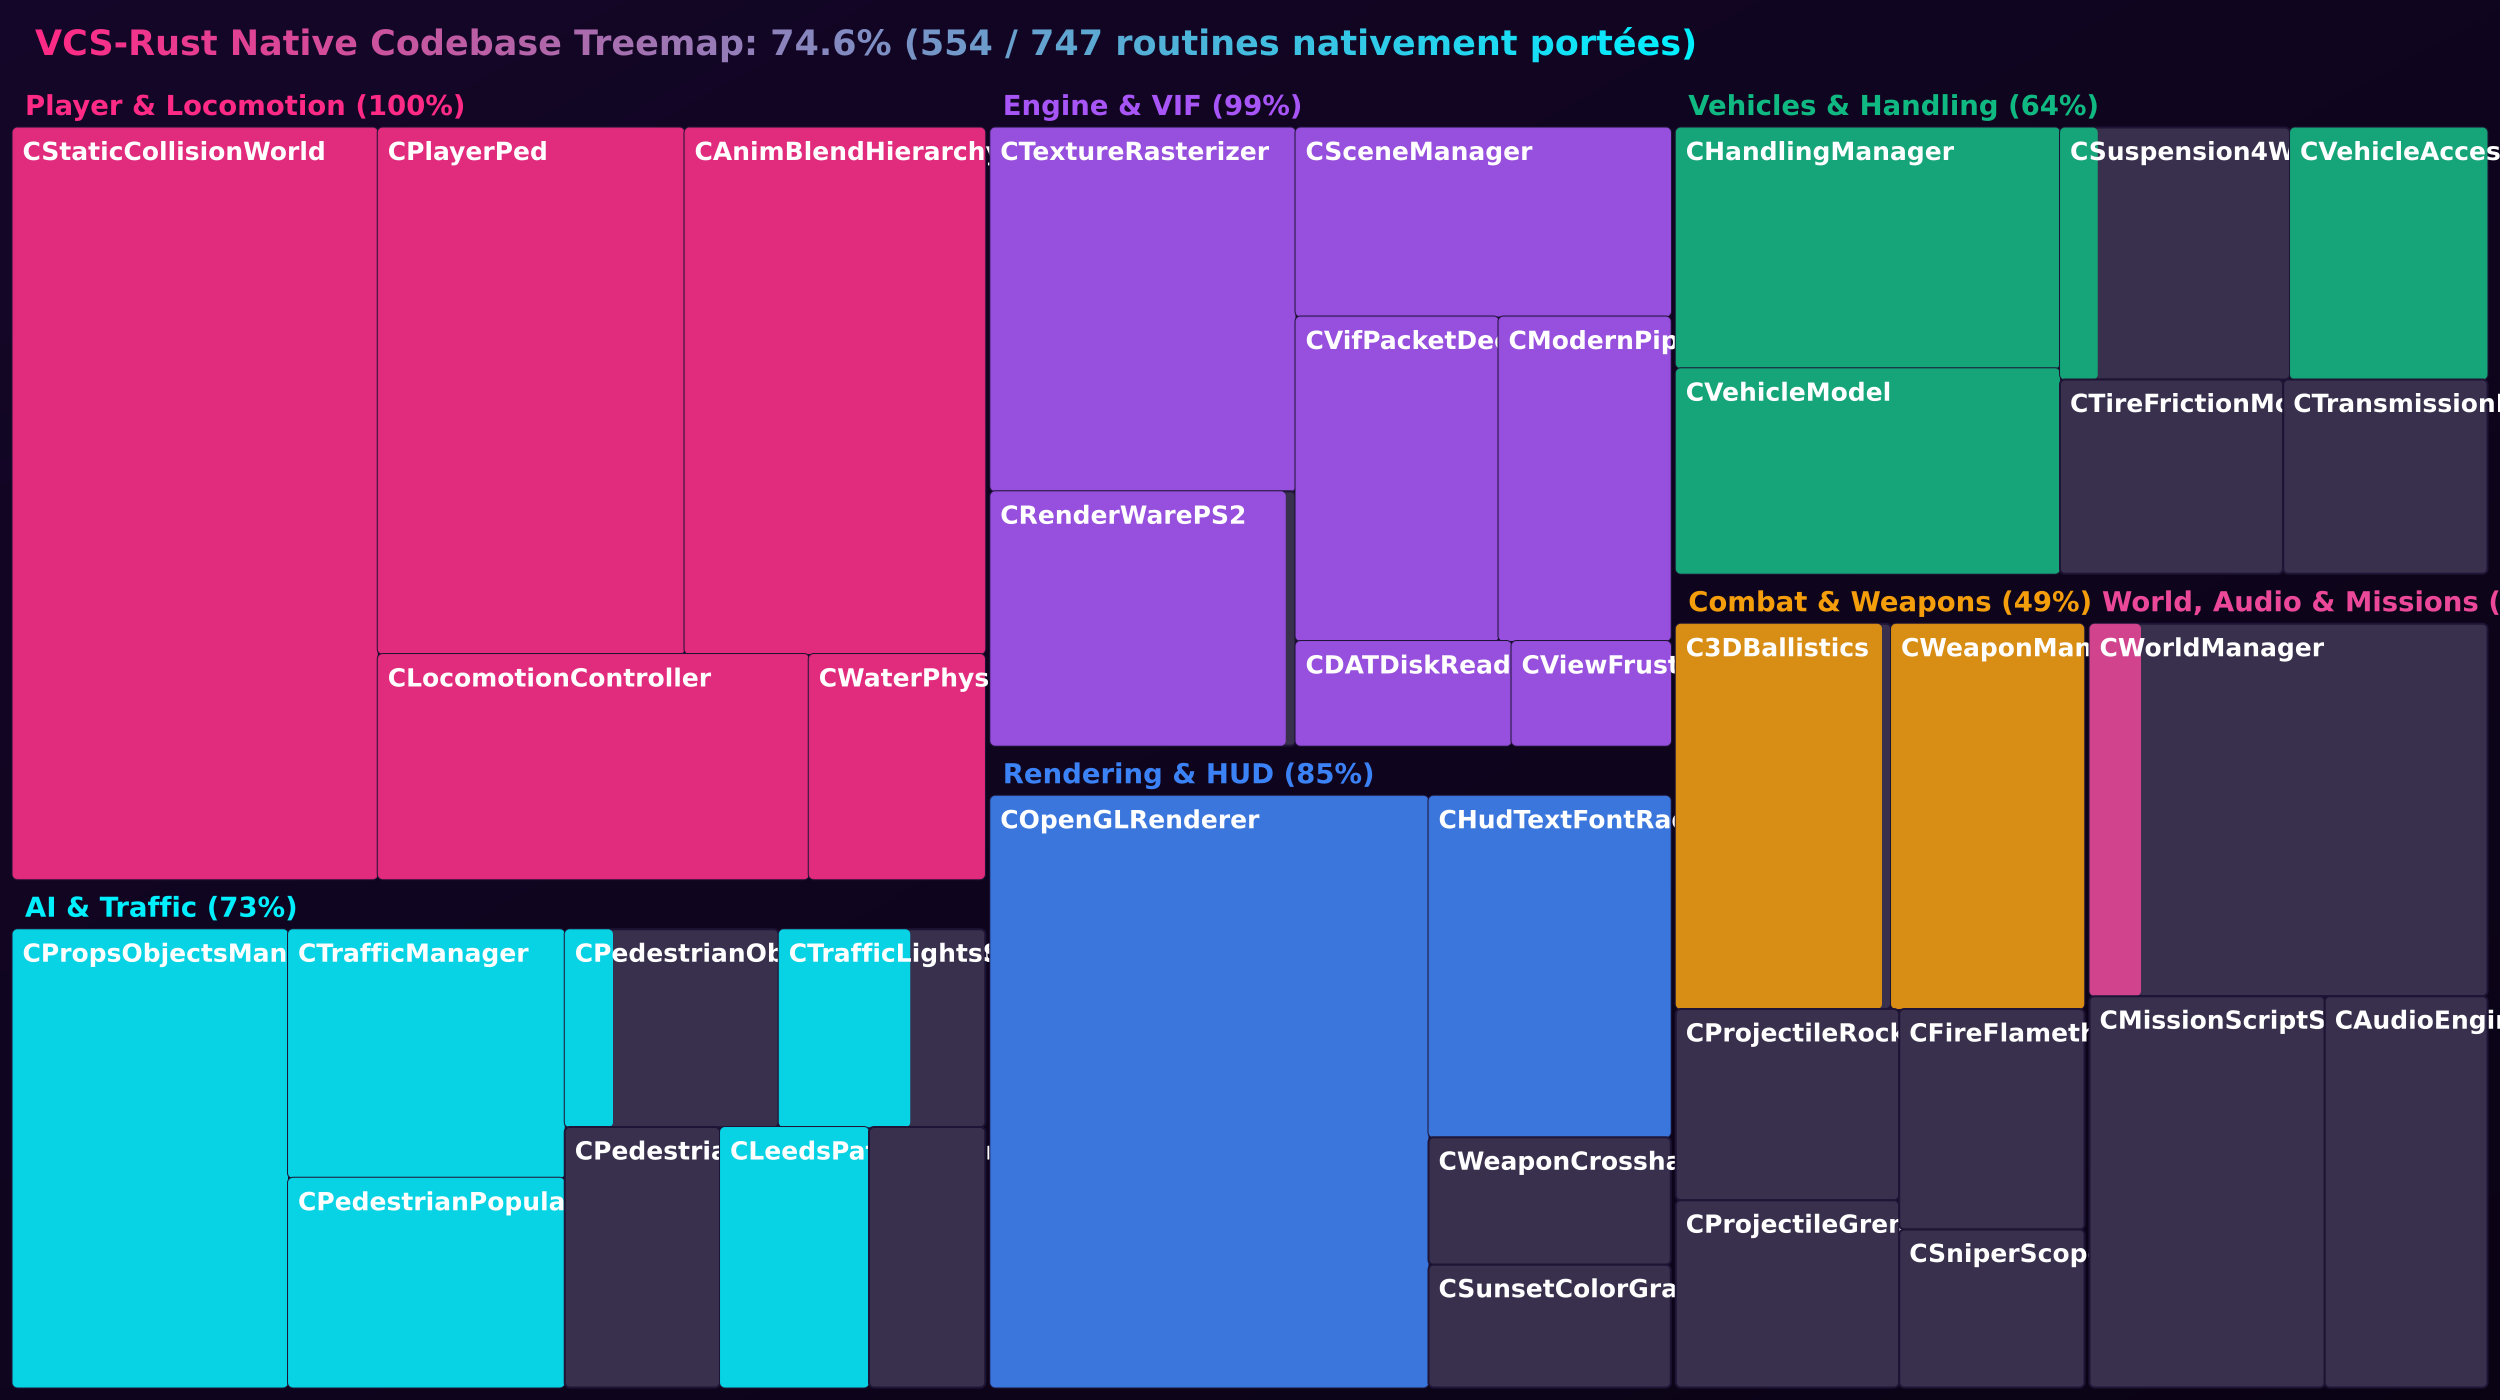
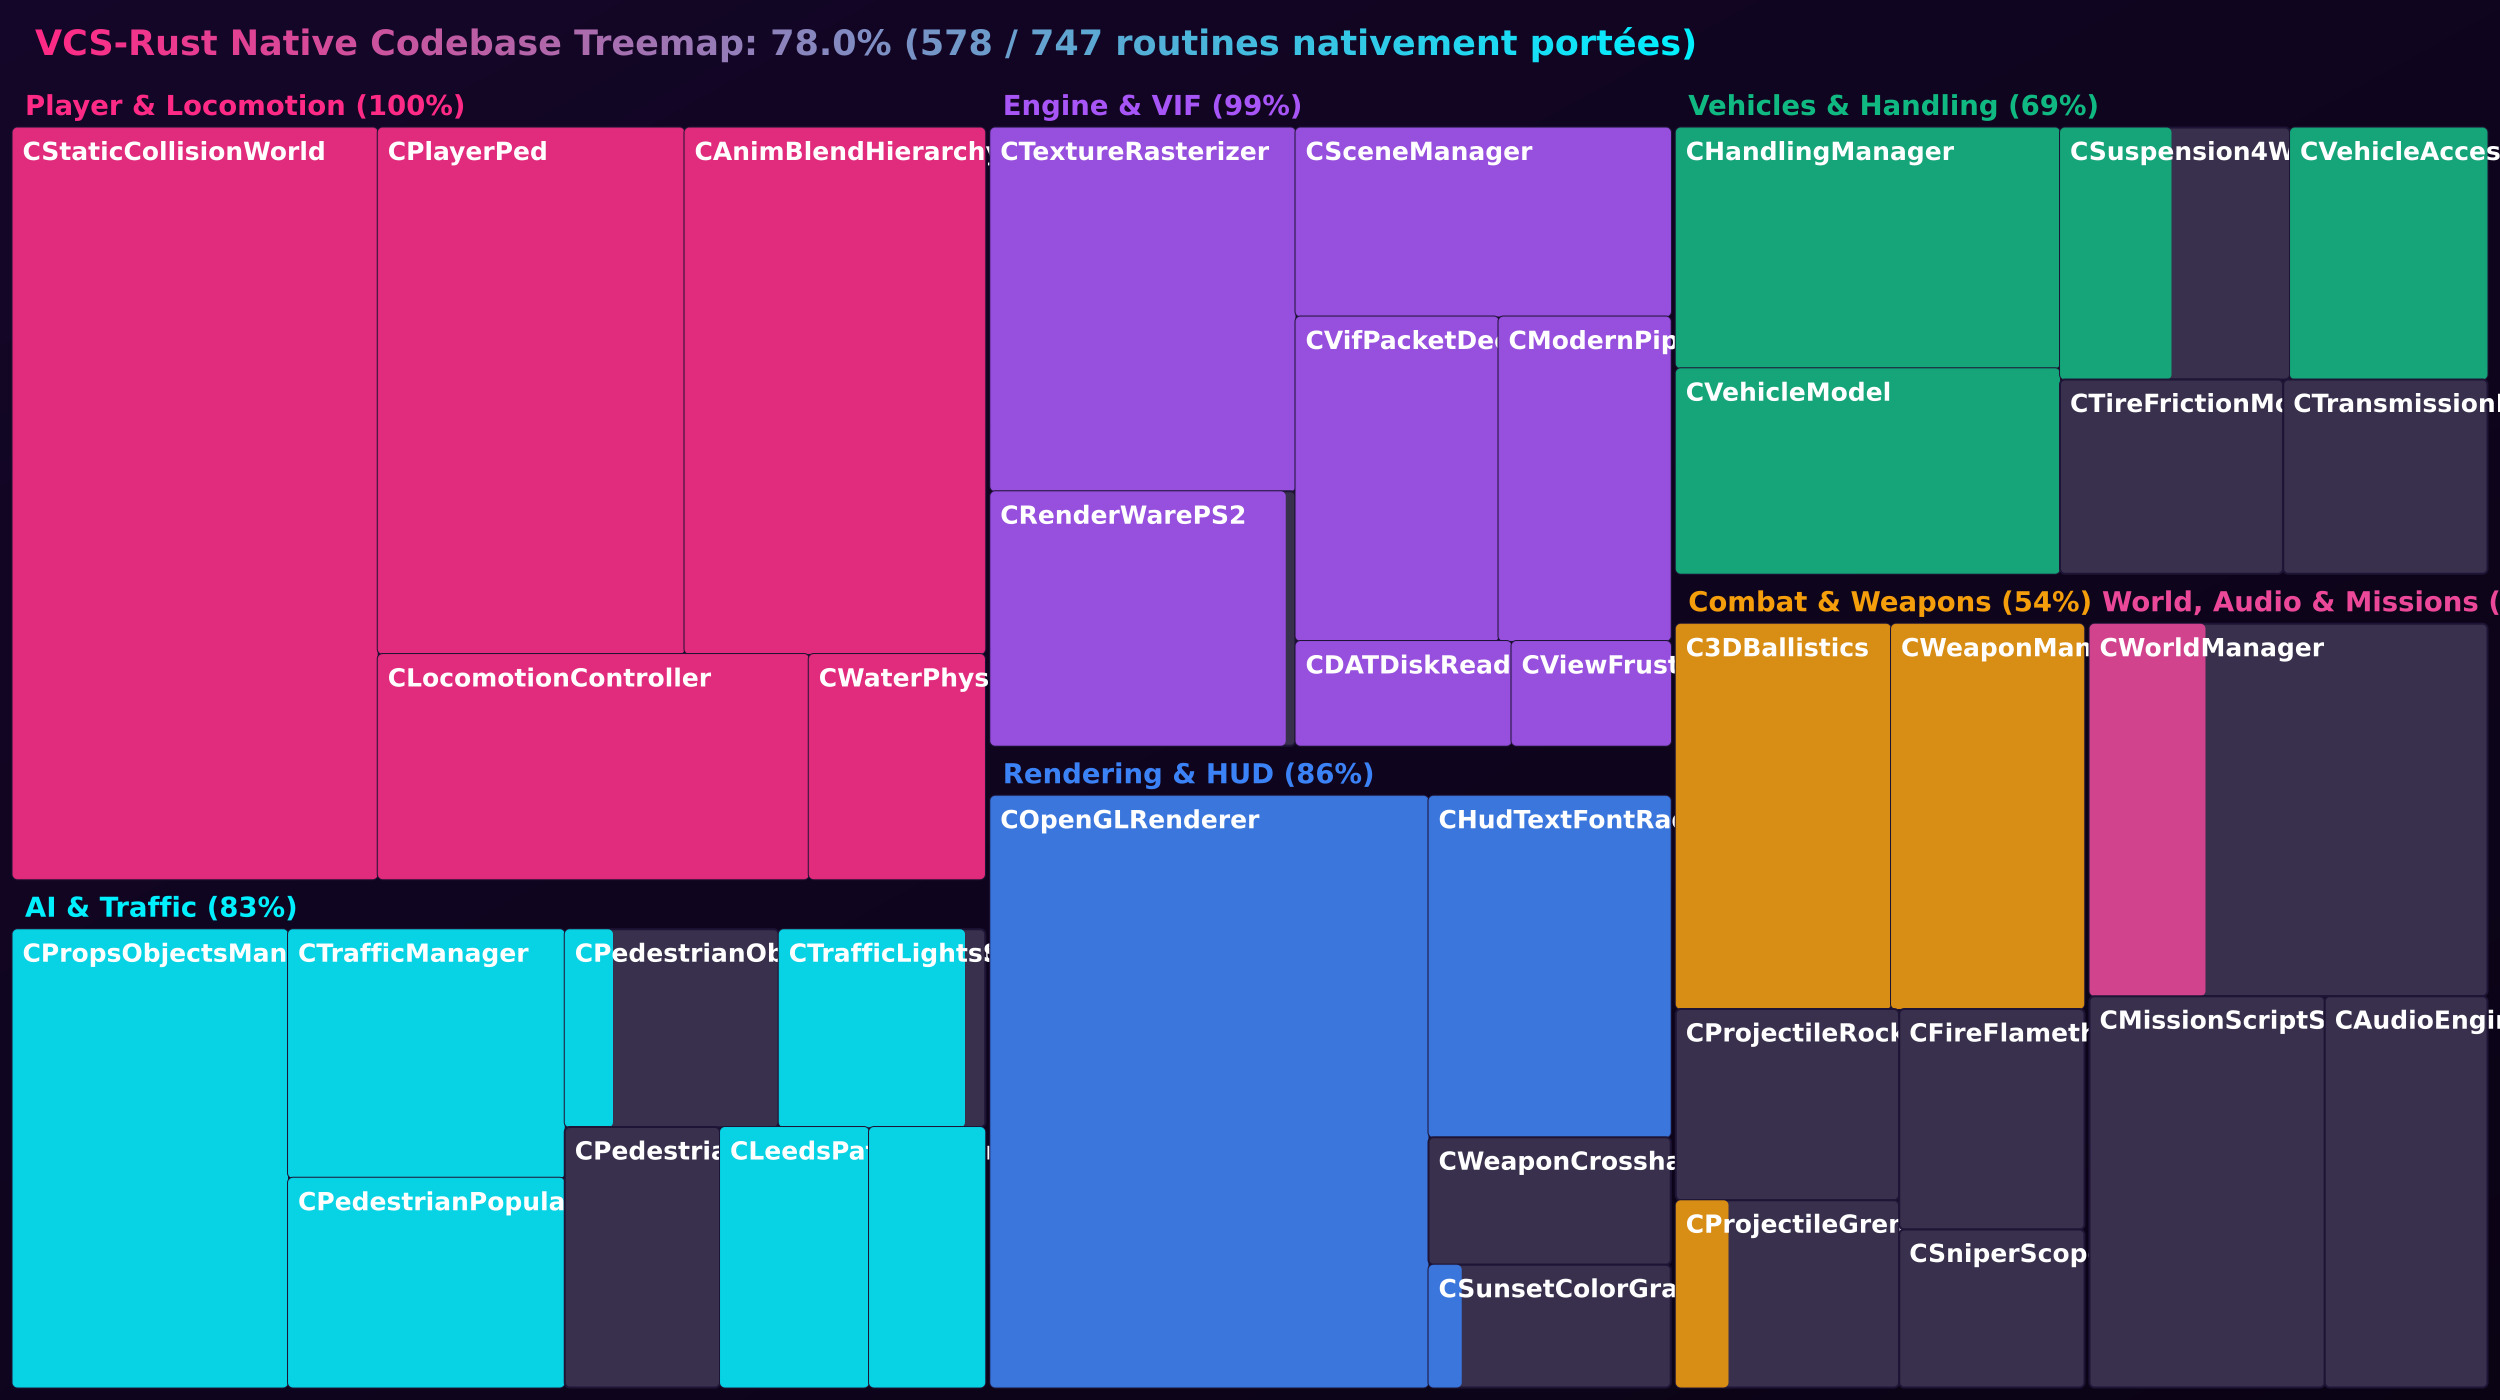
<svg xmlns="http://www.w3.org/2000/svg" width="1000" height="560" viewBox="0 0 1000 560" font-family="Verdana,DejaVu Sans,sans-serif">
  <defs>
    <linearGradient id="bg" x1="0%" y1="0%" x2="100%" y2="100%">
      <stop offset="0%" stop-color="#140628" />
      <stop offset="100%" stop-color="#0a0314" />
    </linearGradient>
    <linearGradient id="neon" x1="0%" y1="0%" x2="100%" y2="0%">
      <stop offset="0%" stop-color="#ff2a85" />
      <stop offset="100%" stop-color="#00f0ff" />
    </linearGradient>
  </defs>
  <rect width="1000" height="560" fill="url(#bg)" />
-   <text x="14" y="22" font-size="14" font-weight="bold" fill="url(#neon)">VCS-Rust Native Codebase Treemap: 74.6% (554 / 747 routines nativement portées)</text>
+   <text x="14" y="22" font-size="14" font-weight="bold" fill="url(#neon)">VCS-Rust Native Codebase Treemap: 78.0% (578 / 747 routines nativement portées)</text>
  <rect x="5.0" y="51.0" width="146.1" height="300.7" fill="#38304c" stroke="#1e1435" stroke-width="0.8" rx="2" />
  <rect x="5.0" y="51.0" width="146.1" height="300.7" fill="#ff2a85" opacity="0.85" rx="2" />
  <text x="9.0" y="64.0" font-size="10" font-weight="600" fill="#ffffff" clip-path="url(#clip)">CStaticCollisionWorld</text>
  <rect x="151.1" y="51.0" width="122.7" height="210.6" fill="#38304c" stroke="#1e1435" stroke-width="0.8" rx="2" />
  <rect x="151.1" y="51.0" width="122.7" height="210.6" fill="#ff2a85" opacity="0.85" rx="2" />
  <text x="155.1" y="64.0" font-size="10" font-weight="600" fill="#ffffff" clip-path="url(#clip)">CPlayerPed</text>
  <rect x="273.8" y="51.0" width="120.3" height="210.6" fill="#38304c" stroke="#1e1435" stroke-width="0.8" rx="2" />
  <rect x="273.8" y="51.0" width="120.3" height="210.6" fill="#ff2a85" opacity="0.85" rx="2" />
  <text x="277.8" y="64.0" font-size="10" font-weight="600" fill="#ffffff" clip-path="url(#clip)">CAnimBlendHierarchy</text>
  <rect x="151.1" y="261.6" width="172.5" height="90.1" fill="#38304c" stroke="#1e1435" stroke-width="0.8" rx="2" />
  <rect x="151.1" y="261.6" width="172.5" height="90.1" fill="#ff2a85" opacity="0.85" rx="2" />
  <text x="155.1" y="274.6" font-size="10" font-weight="600" fill="#ffffff" clip-path="url(#clip)">CLocomotionController</text>
  <rect x="323.5" y="261.6" width="70.5" height="90.1" fill="#38304c" stroke="#1e1435" stroke-width="0.8" rx="2" />
  <rect x="323.5" y="261.6" width="70.5" height="90.1" fill="#ff2a85" opacity="0.85" rx="2" />
  <text x="327.5" y="274.6" font-size="10" font-weight="600" fill="#ffffff" clip-path="url(#clip)">CWaterPhysicsGrid</text>
  <text x="10.0" y="46.0" font-size="11" font-weight="bold" fill="#ff2a85">Player &amp; Locomotion (100%)</text>
  <rect x="5.0" y="371.7" width="110.2" height="183.3" fill="#38304c" stroke="#1e1435" stroke-width="0.8" rx="2" />
  <rect x="5.0" y="371.7" width="110.2" height="183.3" fill="#00f0ff" opacity="0.85" rx="2" />
  <text x="9.0" y="384.7" font-size="10" font-weight="600" fill="#ffffff" clip-path="url(#clip)">CPropsObjectsManager</text>
  <rect x="115.2" y="371.7" width="110.7" height="99.5" fill="#38304c" stroke="#1e1435" stroke-width="0.8" rx="2" />
  <rect x="115.2" y="371.7" width="110.7" height="99.5" fill="#00f0ff" opacity="0.85" rx="2" />
  <text x="119.2" y="384.7" font-size="10" font-weight="600" fill="#ffffff" clip-path="url(#clip)">CTrafficManager</text>
  <rect x="115.2" y="471.1" width="110.7" height="83.9" fill="#38304c" stroke="#1e1435" stroke-width="0.8" rx="2" />
  <rect x="115.2" y="471.1" width="110.7" height="83.9" fill="#00f0ff" opacity="0.85" rx="2" />
  <text x="119.2" y="484.1" font-size="10" font-weight="600" fill="#ffffff" clip-path="url(#clip)">CPedestrianPopulation</text>
  <rect x="225.9" y="371.7" width="85.6" height="79.2" fill="#38304c" stroke="#1e1435" stroke-width="0.8" rx="2" />
  <rect x="225.9" y="371.7" width="19.3" height="79.2" fill="#00f0ff" opacity="0.85" rx="2" />
  <text x="229.9" y="384.7" font-size="10" font-weight="600" fill="#ffffff" clip-path="url(#clip)">CPedestrianObstacleAvoidance</text>
  <rect x="311.5" y="371.7" width="82.6" height="79.2" fill="#38304c" stroke="#1e1435" stroke-width="0.8" rx="2" />
-   <rect x="311.5" y="371.7" width="52.6" height="79.2" fill="#00f0ff" opacity="0.85" rx="2" />
+   <rect x="311.5" y="371.7" width="74.5" height="79.2" fill="#00f0ff" opacity="0.85" rx="2" />
  <text x="315.5" y="384.7" font-size="10" font-weight="600" fill="#ffffff" clip-path="url(#clip)">CTrafficLightsSystem</text>
  <rect x="225.9" y="450.8" width="62.1" height="104.2" fill="#38304c" stroke="#1e1435" stroke-width="0.8" rx="2" />
  <text x="229.9" y="463.8" font-size="10" font-weight="600" fill="#ffffff" clip-path="url(#clip)">CPedestrianPanicReaction</text>
  <rect x="288.0" y="450.8" width="59.6" height="104.2" fill="#38304c" stroke="#1e1435" stroke-width="0.8" rx="2" />
  <rect x="288.0" y="450.8" width="59.6" height="104.2" fill="#00f0ff" opacity="0.85" rx="2" />
  <text x="292.0" y="463.8" font-size="10" font-weight="600" fill="#ffffff" clip-path="url(#clip)">CLeedsPathNetwork</text>
  <rect x="347.6" y="450.8" width="46.5" height="104.2" fill="#38304c" stroke="#1e1435" stroke-width="0.8" rx="2" />
-   <text x="10.0" y="366.7" font-size="11" font-weight="bold" fill="#00f0ff">AI &amp; Traffic (73%)</text>
+   <rect x="347.6" y="450.8" width="46.5" height="104.2" fill="#00f0ff" opacity="0.85" rx="2" />
+   <text x="10.0" y="366.7" font-size="11" font-weight="bold" fill="#00f0ff">AI &amp; Traffic (83%)</text>
  <rect x="396.1" y="51.0" width="122.1" height="145.5" fill="#38304c" stroke="#1e1435" stroke-width="0.8" rx="2" />
  <rect x="396.1" y="51.0" width="122.1" height="145.5" fill="#a855f7" opacity="0.85" rx="2" />
  <text x="400.1" y="64.0" font-size="10" font-weight="600" fill="#ffffff" clip-path="url(#clip)">CTextureRasterizer</text>
  <rect x="396.1" y="196.5" width="122.1" height="101.8" fill="#38304c" stroke="#1e1435" stroke-width="0.8" rx="2" />
  <rect x="396.1" y="196.5" width="118.2" height="101.8" fill="#a855f7" opacity="0.85" rx="2" />
  <text x="400.1" y="209.5" font-size="10" font-weight="600" fill="#ffffff" clip-path="url(#clip)">CRenderWarePS2</text>
  <rect x="518.2" y="51.0" width="150.2" height="75.6" fill="#38304c" stroke="#1e1435" stroke-width="0.8" rx="2" />
  <rect x="518.2" y="51.0" width="150.2" height="75.6" fill="#a855f7" opacity="0.85" rx="2" />
  <text x="522.2" y="64.0" font-size="10" font-weight="600" fill="#ffffff" clip-path="url(#clip)">CSceneManager</text>
  <rect x="518.2" y="126.6" width="81.3" height="129.8" fill="#38304c" stroke="#1e1435" stroke-width="0.8" rx="2" />
  <rect x="518.2" y="126.6" width="81.3" height="129.8" fill="#a855f7" opacity="0.85" rx="2" />
  <text x="522.2" y="139.6" font-size="10" font-weight="600" fill="#ffffff" clip-path="url(#clip)">CVifPacketDecoder</text>
  <rect x="599.4" y="126.6" width="68.9" height="129.8" fill="#38304c" stroke="#1e1435" stroke-width="0.8" rx="2" />
  <rect x="599.4" y="126.6" width="68.9" height="129.8" fill="#a855f7" opacity="0.85" rx="2" />
  <text x="603.4" y="139.6" font-size="10" font-weight="600" fill="#ffffff" clip-path="url(#clip)">CModernPipeline</text>
  <rect x="518.2" y="256.4" width="86.4" height="41.9" fill="#38304c" stroke="#1e1435" stroke-width="0.8" rx="2" />
  <rect x="518.2" y="256.4" width="86.4" height="41.9" fill="#a855f7" opacity="0.85" rx="2" />
  <text x="522.2" y="269.4" font-size="10" font-weight="600" fill="#ffffff" clip-path="url(#clip)">CDATDiskReader</text>
  <rect x="604.6" y="256.4" width="63.8" height="41.9" fill="#38304c" stroke="#1e1435" stroke-width="0.8" rx="2" />
  <rect x="604.6" y="256.4" width="63.8" height="41.9" fill="#a855f7" opacity="0.85" rx="2" />
  <text x="608.6" y="269.4" font-size="10" font-weight="600" fill="#ffffff" clip-path="url(#clip)">CViewFrustum</text>
  <text x="401.1" y="46.0" font-size="11" font-weight="bold" fill="#a855f7">Engine &amp; VIF (99%)</text>
  <rect x="396.1" y="318.3" width="175.3" height="236.7" fill="#38304c" stroke="#1e1435" stroke-width="0.8" rx="2" />
  <rect x="396.1" y="318.3" width="175.3" height="236.7" fill="#3b82f6" opacity="0.85" rx="2" />
  <text x="400.1" y="331.3" font-size="10" font-weight="600" fill="#ffffff" clip-path="url(#clip)">COpenGLRenderer</text>
  <rect x="571.4" y="318.3" width="96.9" height="136.6" fill="#38304c" stroke="#1e1435" stroke-width="0.8" rx="2" />
  <rect x="571.4" y="318.3" width="96.9" height="136.6" fill="#3b82f6" opacity="0.85" rx="2" />
  <text x="575.4" y="331.3" font-size="10" font-weight="600" fill="#ffffff" clip-path="url(#clip)">CHudTextFontRadar</text>
  <rect x="571.4" y="454.9" width="96.9" height="51.0" fill="#38304c" stroke="#1e1435" stroke-width="0.8" rx="2" />
  <text x="575.4" y="467.9" font-size="10" font-weight="600" fill="#ffffff" clip-path="url(#clip)">CWeaponCrosshairHUD</text>
  <rect x="571.4" y="505.9" width="96.9" height="49.1" fill="#38304c" stroke="#1e1435" stroke-width="0.8" rx="2" />
+   <rect x="571.4" y="505.9" width="13.3" height="49.1" fill="#3b82f6" opacity="0.85" rx="2" />
  <text x="575.4" y="518.9" font-size="10" font-weight="600" fill="#ffffff" clip-path="url(#clip)">CSunsetColorGrading</text>
-   <text x="401.1" y="313.3" font-size="11" font-weight="bold" fill="#3b82f6">Rendering &amp; HUD (85%)</text>
+   <text x="401.1" y="313.3" font-size="11" font-weight="bold" fill="#3b82f6">Rendering &amp; HUD (86%)</text>
  <rect x="670.3" y="51.0" width="153.7" height="96.3" fill="#38304c" stroke="#1e1435" stroke-width="0.8" rx="2" />
  <rect x="670.3" y="51.0" width="153.7" height="96.3" fill="#10b981" opacity="0.85" rx="2" />
  <text x="674.3" y="64.0" font-size="10" font-weight="600" fill="#ffffff" clip-path="url(#clip)">CHandlingManager</text>
  <rect x="670.3" y="147.3" width="153.7" height="82.2" fill="#38304c" stroke="#1e1435" stroke-width="0.8" rx="2" />
  <rect x="670.3" y="147.3" width="153.7" height="82.2" fill="#10b981" opacity="0.85" rx="2" />
  <text x="674.3" y="160.3" font-size="10" font-weight="600" fill="#ffffff" clip-path="url(#clip)">CVehicleModel</text>
  <rect x="824.0" y="51.0" width="92.0" height="100.8" fill="#38304c" stroke="#1e1435" stroke-width="0.8" rx="2" />
-   <rect x="824.0" y="51.0" width="15.1" height="100.8" fill="#10b981" opacity="0.85" rx="2" />
+   <rect x="824.0" y="51.0" width="44.6" height="100.8" fill="#10b981" opacity="0.85" rx="2" />
  <text x="828.0" y="64.0" font-size="10" font-weight="600" fill="#ffffff" clip-path="url(#clip)">CSuspension4Wheel</text>
  <rect x="916.0" y="51.0" width="79.0" height="100.8" fill="#38304c" stroke="#1e1435" stroke-width="0.8" rx="2" />
  <rect x="916.0" y="51.0" width="79.0" height="100.8" fill="#10b981" opacity="0.85" rx="2" />
  <text x="920.0" y="64.0" font-size="10" font-weight="600" fill="#ffffff" clip-path="url(#clip)">CVehicleAccess</text>
  <rect x="824.0" y="151.8" width="89.2" height="77.7" fill="#38304c" stroke="#1e1435" stroke-width="0.8" rx="2" />
  <text x="828.0" y="164.8" font-size="10" font-weight="600" fill="#ffffff" clip-path="url(#clip)">CTireFrictionModel</text>
  <rect x="913.3" y="151.8" width="81.7" height="77.7" fill="#38304c" stroke="#1e1435" stroke-width="0.8" rx="2" />
  <text x="917.3" y="164.8" font-size="10" font-weight="600" fill="#ffffff" clip-path="url(#clip)">CTransmissionDynamics</text>
-   <text x="675.3" y="46.0" font-size="11" font-weight="bold" fill="#10b981">Vehicles &amp; Handling (64%)</text>
+   <text x="675.3" y="46.0" font-size="11" font-weight="bold" fill="#10b981">Vehicles &amp; Handling (69%)</text>
  <rect x="670.3" y="249.5" width="86.1" height="154.1" fill="#38304c" stroke="#1e1435" stroke-width="0.8" rx="2" />
-   <rect x="670.3" y="249.5" width="82.5" height="154.1" fill="#f59e0b" opacity="0.85" rx="2" />
+   <rect x="670.3" y="249.5" width="86.1" height="154.1" fill="#f59e0b" opacity="0.85" rx="2" />
  <text x="674.3" y="262.5" font-size="10" font-weight="600" fill="#ffffff" clip-path="url(#clip)">C3DBallistics</text>
  <rect x="756.4" y="249.5" width="77.3" height="154.1" fill="#38304c" stroke="#1e1435" stroke-width="0.8" rx="2" />
  <rect x="756.4" y="249.5" width="77.3" height="154.1" fill="#f59e0b" opacity="0.85" rx="2" />
  <text x="760.4" y="262.5" font-size="10" font-weight="600" fill="#ffffff" clip-path="url(#clip)">CWeaponManager</text>
  <rect x="670.3" y="403.6" width="89.3" height="76.5" fill="#38304c" stroke="#1e1435" stroke-width="0.8" rx="2" />
  <text x="674.3" y="416.6" font-size="10" font-weight="600" fill="#ffffff" clip-path="url(#clip)">CProjectileRocket</text>
  <rect x="670.3" y="480.1" width="89.3" height="74.9" fill="#38304c" stroke="#1e1435" stroke-width="0.8" rx="2" />
+   <rect x="670.3" y="480.1" width="21.1" height="74.9" fill="#f59e0b" opacity="0.85" rx="2" />
  <text x="674.3" y="493.1" font-size="10" font-weight="600" fill="#ffffff" clip-path="url(#clip)">CProjectileGrenade</text>
  <rect x="759.7" y="403.6" width="74.1" height="88.2" fill="#38304c" stroke="#1e1435" stroke-width="0.8" rx="2" />
  <text x="763.7" y="416.6" font-size="10" font-weight="600" fill="#ffffff" clip-path="url(#clip)">CFireFlamethrower</text>
  <rect x="759.7" y="491.8" width="74.1" height="63.2" fill="#38304c" stroke="#1e1435" stroke-width="0.8" rx="2" />
  <text x="763.7" y="504.8" font-size="10" font-weight="600" fill="#ffffff" clip-path="url(#clip)">CSniperScopeView</text>
-   <text x="675.3" y="244.5" font-size="11" font-weight="bold" fill="#f59e0b">Combat &amp; Weapons (49%)</text>
+   <text x="675.3" y="244.5" font-size="11" font-weight="bold" fill="#f59e0b">Combat &amp; Weapons (54%)</text>
  <rect x="835.8" y="249.5" width="159.2" height="148.9" fill="#38304c" stroke="#1e1435" stroke-width="0.8" rx="2" />
-   <rect x="835.8" y="249.5" width="20.6" height="148.9" fill="#ec4899" opacity="0.85" rx="2" />
+   <rect x="835.8" y="249.5" width="46.4" height="148.9" fill="#ec4899" opacity="0.85" rx="2" />
  <text x="839.8" y="262.5" font-size="10" font-weight="600" fill="#ffffff" clip-path="url(#clip)">CWorldManager</text>
  <rect x="835.8" y="398.5" width="94.1" height="156.5" fill="#38304c" stroke="#1e1435" stroke-width="0.8" rx="2" />
  <text x="839.8" y="411.5" font-size="10" font-weight="600" fill="#ffffff" clip-path="url(#clip)">CMissionScriptSystem</text>
  <rect x="929.9" y="398.5" width="65.1" height="156.5" fill="#38304c" stroke="#1e1435" stroke-width="0.8" rx="2" />
  <text x="933.9" y="411.5" font-size="10" font-weight="600" fill="#ffffff" clip-path="url(#clip)">CAudioEngine</text>
-   <text x="840.8" y="244.5" font-size="11" font-weight="bold" fill="#ec4899">World, Audio &amp; Missions (6%)</text>
+   <text x="840.8" y="244.5" font-size="11" font-weight="bold" fill="#ec4899">World, Audio &amp; Missions (14%)</text>
</svg>
